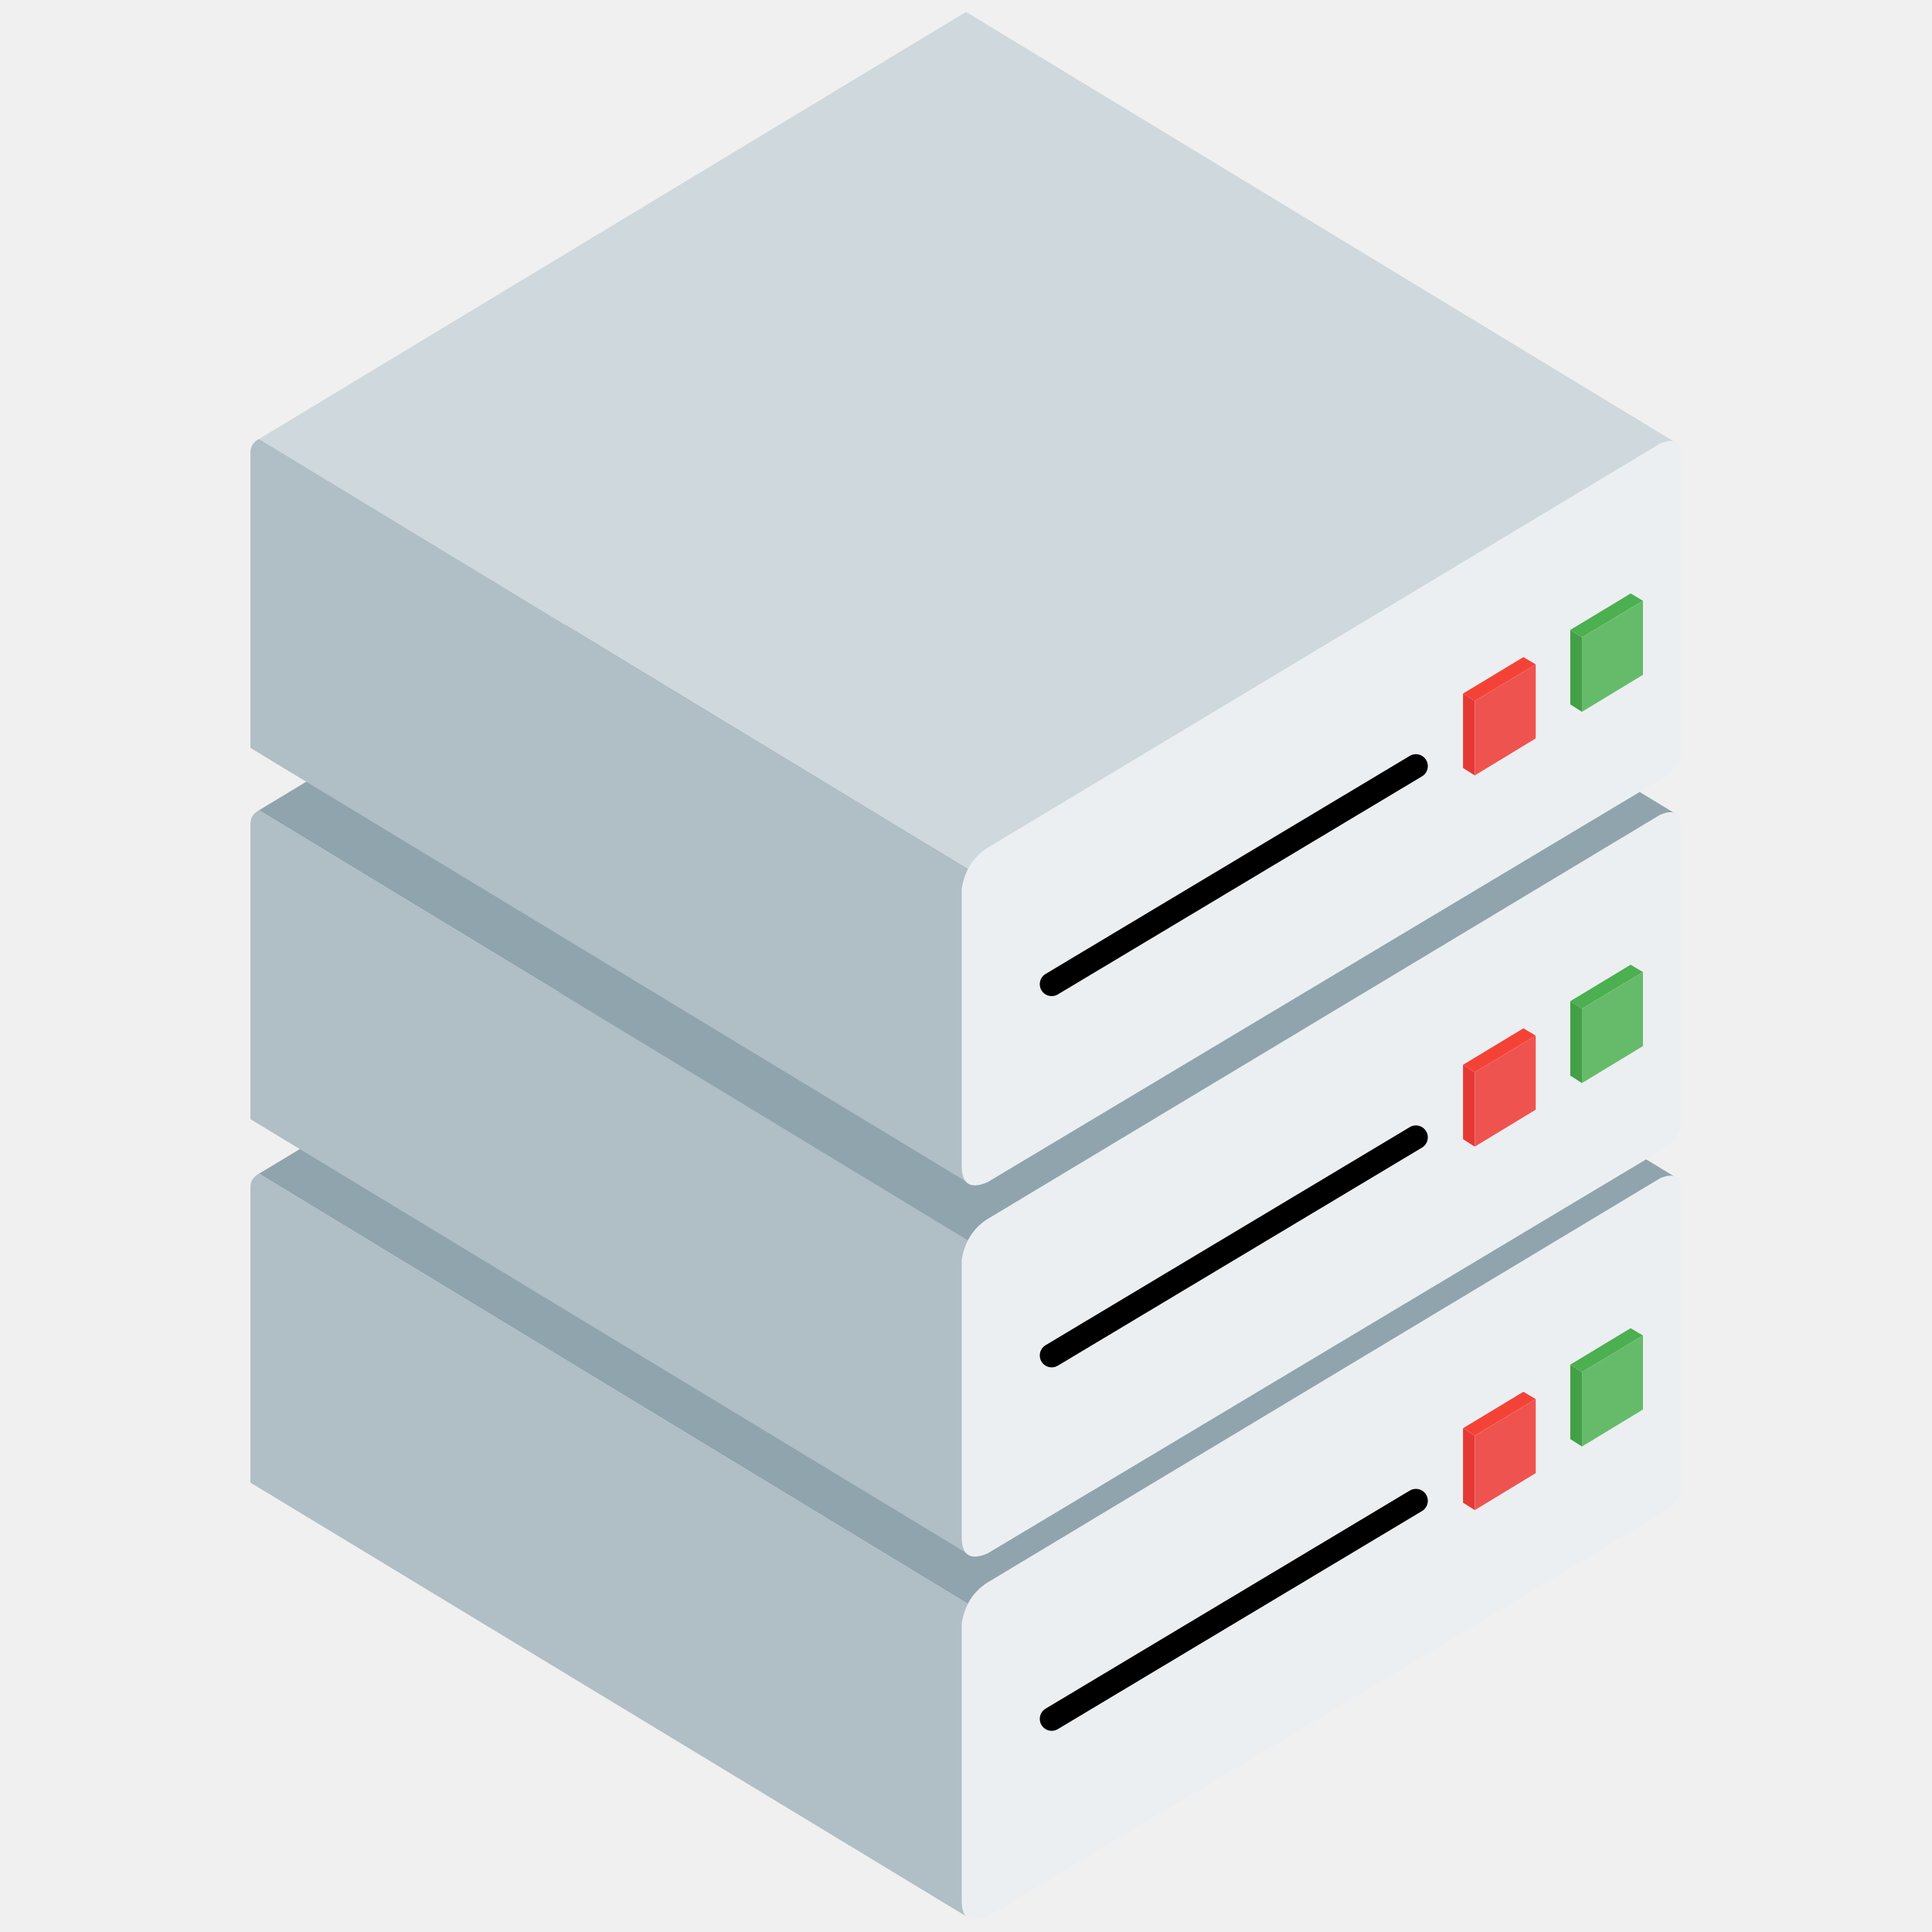
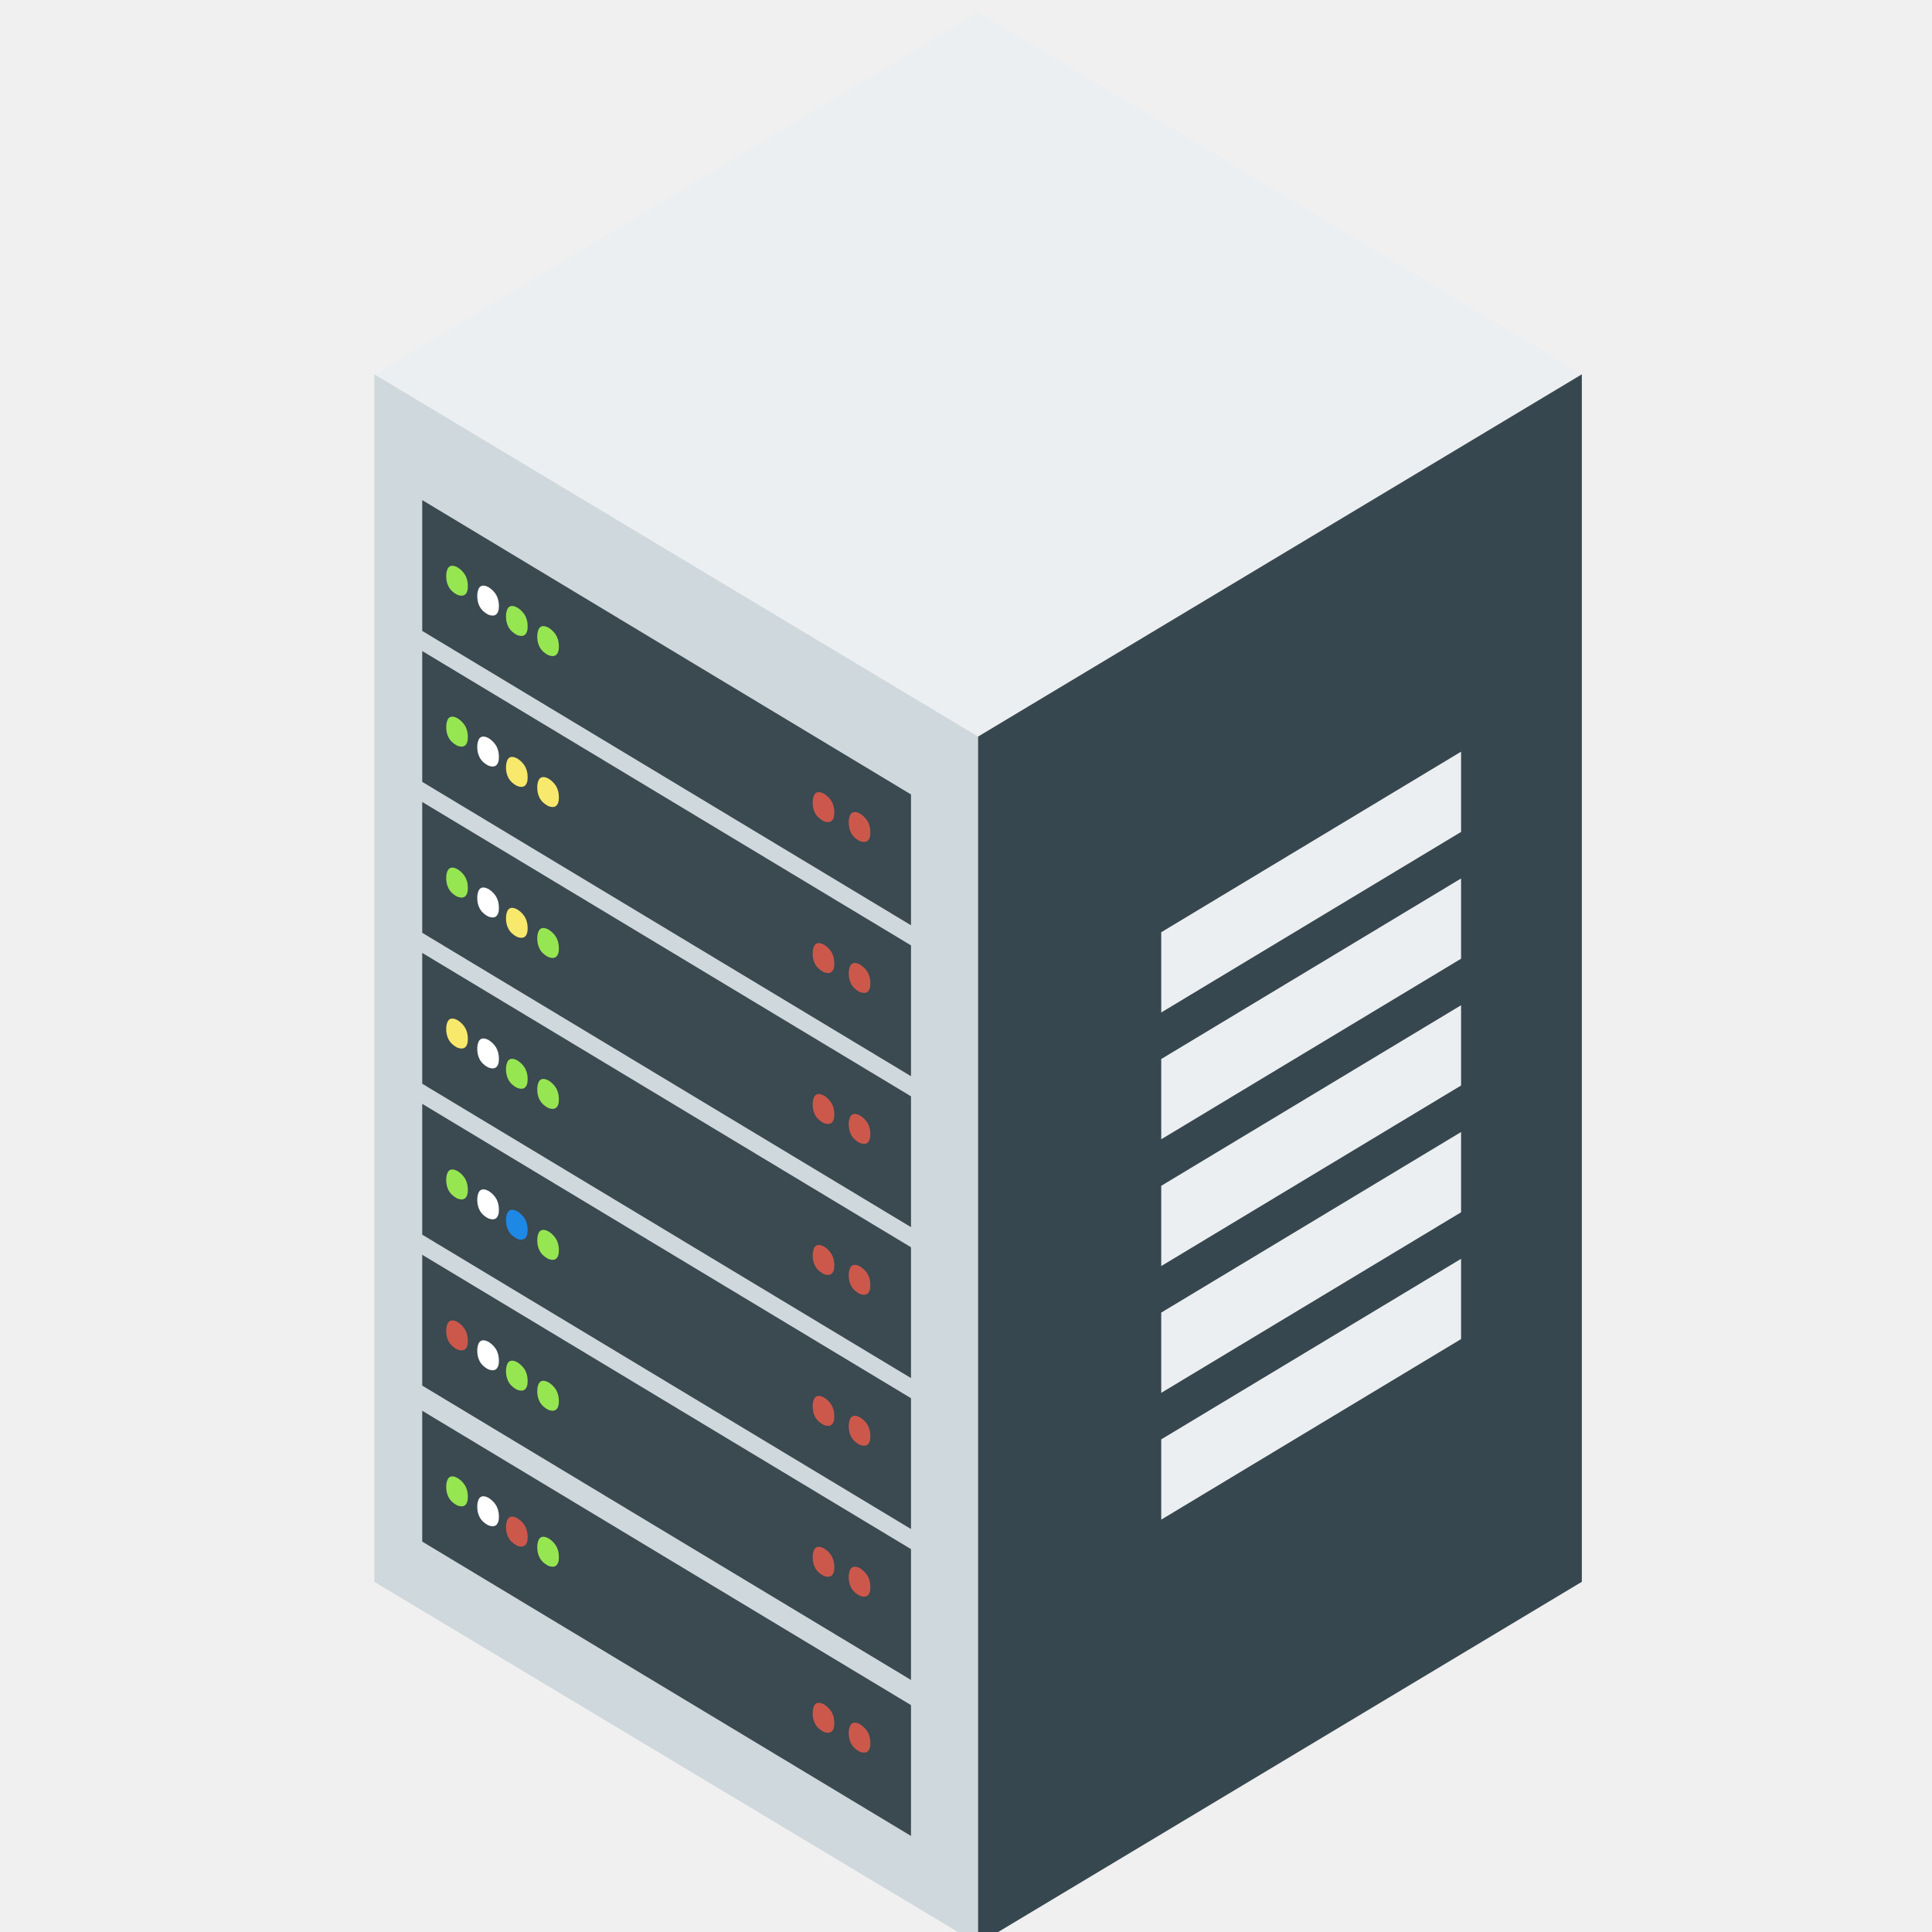
- <svg xmlns="http://www.w3.org/2000/svg" xmlns:xlink="http://www.w3.org/1999/xlink" viewBox="0 0 81 81" fill="#ffffff" fill-rule="evenodd" stroke="#000000" stroke-linecap="round" stroke-linejoin="round" version="1.1" id="svg22" width="81" height="81">
-   <use xlink:href="#A" x="0.5" y="0.5" id="use1" transform="translate(10,2.346875e-4)" />
-   <symbol id="A" overflow="visible">
-     <g stroke="none" id="g3">
-       <path d="M 0.359,48.708 30,30.803 59.82,48.898 30.179,66.803 Z" fill="#90a4ae" id="path1" />
-       <path d="M 0,61.659 30.18,79.945 V 66.802 L 0.359,48.707 Q 0,48.897 0,49.278 Z" fill="#b0bec5" id="path2" />
-       <path d="M 29.82,79.184 V 67.564 Q 30,66.421 30.898,65.85 L 59.102,48.898 Q 60,48.517 60,49.469 V 61.85 q 0,0.571 -0.898,1.143 L 30.898,79.869 Q 29.82,80.326 29.82,79.183 Z" fill="#eceff1" id="path3" />
-     </g>
-     <path d="M 33.593,71.565 48.862,62.422" fill="none" stroke-linejoin="miter" id="path4" />
-     <g stroke="none" id="g10">
-       <path d="m 50.838,62.5 v -3.121 l 0.491,0.312 v 3.121 z" fill="#e53935" id="path5" />
-       <use xlink:href="#C" fill="#f44336" id="use5" />
-       <use xlink:href="#D" fill="#ef5350" id="use6" />
-       <path d="m 55.334,59.834 v -3.121 l 0.491,0.312 v 3.121 z" fill="#43a047" id="path6" />
-       <use xlink:href="#C" x="4.496" y="-2.666" fill="#4caf50" id="use7" />
-       <use xlink:href="#D" x="4.496" y="-2.667" fill="#66bb6a" id="use8" />
-       <path d="M 0.359,33.47 30,15.565 59.82,33.66 30.179,51.565 Z" fill="#90a4ae" id="path8" />
-       <path d="M 0,46.421 30.18,64.707 V 51.564 L 0.359,33.469 Q 0,33.659 0,34.04 Z" fill="#b0bec5" id="path9" />
-       <path d="M 29.82,63.946 V 52.326 Q 30,51.183 30.898,50.612 L 59.101,33.66 q 0.898,-0.381 0.898,0.571 v 12.381 q 0,0.571 -0.898,1.143 L 30.898,64.631 Q 29.82,65.088 29.82,63.945 Z" fill="#eceff1" id="path10" />
-     </g>
-     <path d="M 33.593,56.327 48.862,47.184" fill="none" stroke-linejoin="miter" id="path11" />
-     <g stroke="none" id="g17">
-       <path d="m 50.838,47.262 v -3.121 l 0.491,0.312 v 3.121 z" fill="#e53935" id="path12" />
-       <use xlink:href="#C" y="-15.238" fill="#f44336" id="use12" />
-       <use xlink:href="#D" y="-15.239" fill="#ef5350" id="use13" />
-       <path d="m 55.334,44.595 v -3.121 l 0.491,0.312 v 3.121 z" fill="#43a047" id="path13" />
-       <use xlink:href="#C" x="4.496" y="-17.904" fill="#4caf50" id="use14" />
-       <use xlink:href="#D" x="4.496" y="-17.905" fill="#66bb6a" id="use15" />
-       <path d="M 0.359,17.905 30,0 59.82,18.095 30.179,36 Z" fill="#cfd8dc" id="path15" />
-       <path d="M 0,30.857 30.18,49.143 V 36 L 0.359,17.905 Q 0,18.095 0,18.476 Z" fill="#b0bec5" id="path16" />
-       <path d="M 29.82,48.381 V 36.761 Q 30,35.618 30.898,35.047 L 59.102,18.095 Q 60,17.714 60,18.666 v 12.381 q 0,0.571 -0.898,1.143 L 30.898,49.066 Q 29.82,49.523 29.82,48.38 Z" fill="#eceff1" id="path17" />
-     </g>
-     <path d="M 33.593,40.762 48.862,31.619" fill="none" stroke-linejoin="miter" id="path18" />
-     <g stroke="none" id="g22">
-       <path d="m 50.838,31.697 v -3.121 l 0.491,0.312 v 3.121 z" fill="#e53935" id="path19" />
-       <use xlink:href="#C" y="-30.802" fill="#f44336" id="use19" />
-       <use xlink:href="#D" y="-30.803" fill="#ef5350" id="use20" />
-       <path d="M 55.334,29.031 V 25.91 l 0.491,0.312 v 3.121 z" fill="#43a047" id="path20" />
-       <use xlink:href="#C" x="4.496" y="-33.469" fill="#4caf50" id="use21" />
-       <use xlink:href="#D" x="4.496" y="-33.47" fill="#66bb6a" id="use22" />
+ <svg xmlns="http://www.w3.org/2000/svg" xmlns:xlink="http://www.w3.org/1999/xlink" viewBox="0 0 80 80" fill="#ffffff" fill-rule="evenodd" stroke="#000000" stroke-linecap="round" stroke-linejoin="round" version="1.1" id="svg257" width="80" height="80">
+   <style id="style137">.B{fill:#96e652}.C{fill:#cc584c}.D{fill:#3b4950}.E{fill:#f8e96c}</style>
+   <use xlink:href="#A" x="0.5" y="0.5" id="use139" transform="translate(15)" />
+   <symbol id="A" overflow="visible" transform="translate(-0.5,-0.5)">
+     <g stroke="none" id="g251">
+       <path d="M 0,15 25,30 50,15 25,0 Z" fill="#eceff1" id="path141" />
+       <path d="M 0,15 25,30 V 80 L 0,65 Z" fill="#cfd8dc" id="path143" />
+       <path d="M 50,65 25,80 V 30 L 50,15 Z" fill="#37474f" id="path145" />
+       <path d="m 22.222,32.396 v 5.417 L 1.984,25.625 v -5.417 z" class="D" id="path147" />
+       <use xlink:href="#C" class="B" id="use149" />
+       <use xlink:href="#C" x="14.191" y="8.532" class="C" id="use151" />
+       <use xlink:href="#C" x="-2.476" y="-1.666" class="B" id="use153" />
+       <use xlink:href="#C" x="-1.19" y="-0.843" id="use155" />
+       <use xlink:href="#C" x="1.294" y="0.834" class="B" id="use157" />
+       <use xlink:href="#C" x="12.699" y="7.709" class="C" id="use159" />
+       <path d="m 22.222,38.646 v 5.417 L 1.984,31.875 v -5.417 z" class="D" id="path161" />
+       <use xlink:href="#C" y="6.25" class="E" id="use163" />
+       <use xlink:href="#C" x="14.191" y="14.782" class="C" id="use165" />
+       <use xlink:href="#C" x="-2.476" y="4.583" class="B" id="use167" />
+       <use xlink:href="#C" x="-1.19" y="5.407" id="use169" />
+       <use xlink:href="#C" x="1.294" y="7.084" class="E" id="use171" />
+       <use xlink:href="#C" x="12.699" y="13.959" class="C" id="use173" />
+       <path d="m 22.222,44.896 v 5.417 L 1.984,38.125 v -5.417 z" class="D" id="path175" />
+       <use xlink:href="#C" y="12.5" class="E" id="use177" />
+       <use xlink:href="#C" x="14.191" y="21.032" class="C" id="use179" />
+       <use xlink:href="#C" x="-2.476" y="10.834" class="B" id="use181" />
+       <use xlink:href="#C" x="-1.19" y="11.657" id="use183" />
+       <use xlink:href="#C" x="1.294" y="13.334" class="B" id="use185" />
+       <use xlink:href="#C" x="12.699" y="20.209" class="C" id="use187" />
+       <path d="m 22.222,51.146 v 5.417 L 1.984,44.375 v -5.417 z" class="D" id="path189" />
+       <use xlink:href="#C" y="18.75" class="B" id="use191" />
+       <use xlink:href="#C" x="14.191" y="27.282" class="C" id="use193" />
+       <use xlink:href="#C" x="-2.476" y="17.084" class="E" id="use195" />
+       <use xlink:href="#C" x="-1.19" y="17.907" id="use197" />
+       <use xlink:href="#C" x="1.294" y="19.584" class="B" id="use199" />
+       <use xlink:href="#C" x="12.699" y="26.459" class="C" id="use201" />
+       <path d="m 22.222,57.396 v 5.417 L 1.984,50.625 v -5.417 z" class="D" id="path203" />
+       <use xlink:href="#C" y="25" fill="#1e88e5" id="use205" />
+       <use xlink:href="#C" x="14.191" y="33.532" class="C" id="use207" />
+       <use xlink:href="#C" x="-2.476" y="23.333" class="B" id="use209" />
+       <use xlink:href="#C" x="-1.19" y="24.157" id="use211" />
+       <use xlink:href="#C" x="1.294" y="25.834" class="B" id="use213" />
+       <use xlink:href="#C" x="12.699" y="32.709" class="C" id="use215" />
+       <path d="m 22.222,63.646 v 5.417 L 1.984,56.875 v -5.417 z" class="D" id="path217" />
+       <use xlink:href="#C" y="31.25" class="B" id="use219" />
+       <g class="C" id="g225">
+         <use xlink:href="#C" x="14.191" y="39.782" id="use221" />
+         <use xlink:href="#C" x="-2.476" y="29.584" id="use223" />
+       </g>
+       <use xlink:href="#C" x="-1.19" y="30.407" id="use227" />
+       <use xlink:href="#C" x="1.294" y="32.083" class="B" id="use229" />
+       <use xlink:href="#C" x="12.699" y="38.958" class="C" id="use231" />
+       <path d="m 22.222,70.105 v 5.417 L 1.984,63.334 v -5.417 z" class="D" id="path233" />
+       <g class="C" id="g239">
+         <use xlink:href="#C" y="37.708" id="use235" />
+         <use xlink:href="#C" x="14.191" y="46.24" id="use237" />
+       </g>
+       <use xlink:href="#C" x="-2.476" y="36.042" class="B" id="use241" />
+       <use xlink:href="#C" x="-1.19" y="36.865" id="use243" />
+       <use xlink:href="#C" x="1.294" y="38.542" class="B" id="use245" />
+       <use xlink:href="#C" x="12.699" y="45.417" class="C" id="use247" />
+       <path d="m 32.584,38.102 v 3.323 L 45,33.948 v -3.323 z m 0,5.25 v 3.323 L 45,39.198 v -3.323 z m 0,5.25 v 3.323 L 45,44.448 v -3.323 z m 0,5.25 v 3.323 L 45,49.698 v -3.323 z m 0,5.25 v 3.323 L 45,54.948 v -3.323 z" fill="#eceff1" id="path249" />
    </g>
  </symbol>
-   <defs id="defs22">
-     <path id="C" d="m 53.369,57.85 -2.531,1.529 0.491,0.312 2.558,-1.534 z" />
-     <path id="D" d="m 53.887,61.261 v -3.103 l -2.558,1.534 v 3.121 z" />
+   <defs id="defs255">
+     <path id="C" d="M 5.929,24.661 Q 5.505,24.437 5.454,24.946 5.42,25.54 5.906,25.793 6.279,25.938 6.342,25.564 6.404,24.97 5.929,24.662 Z" />
  </defs>
</svg>
